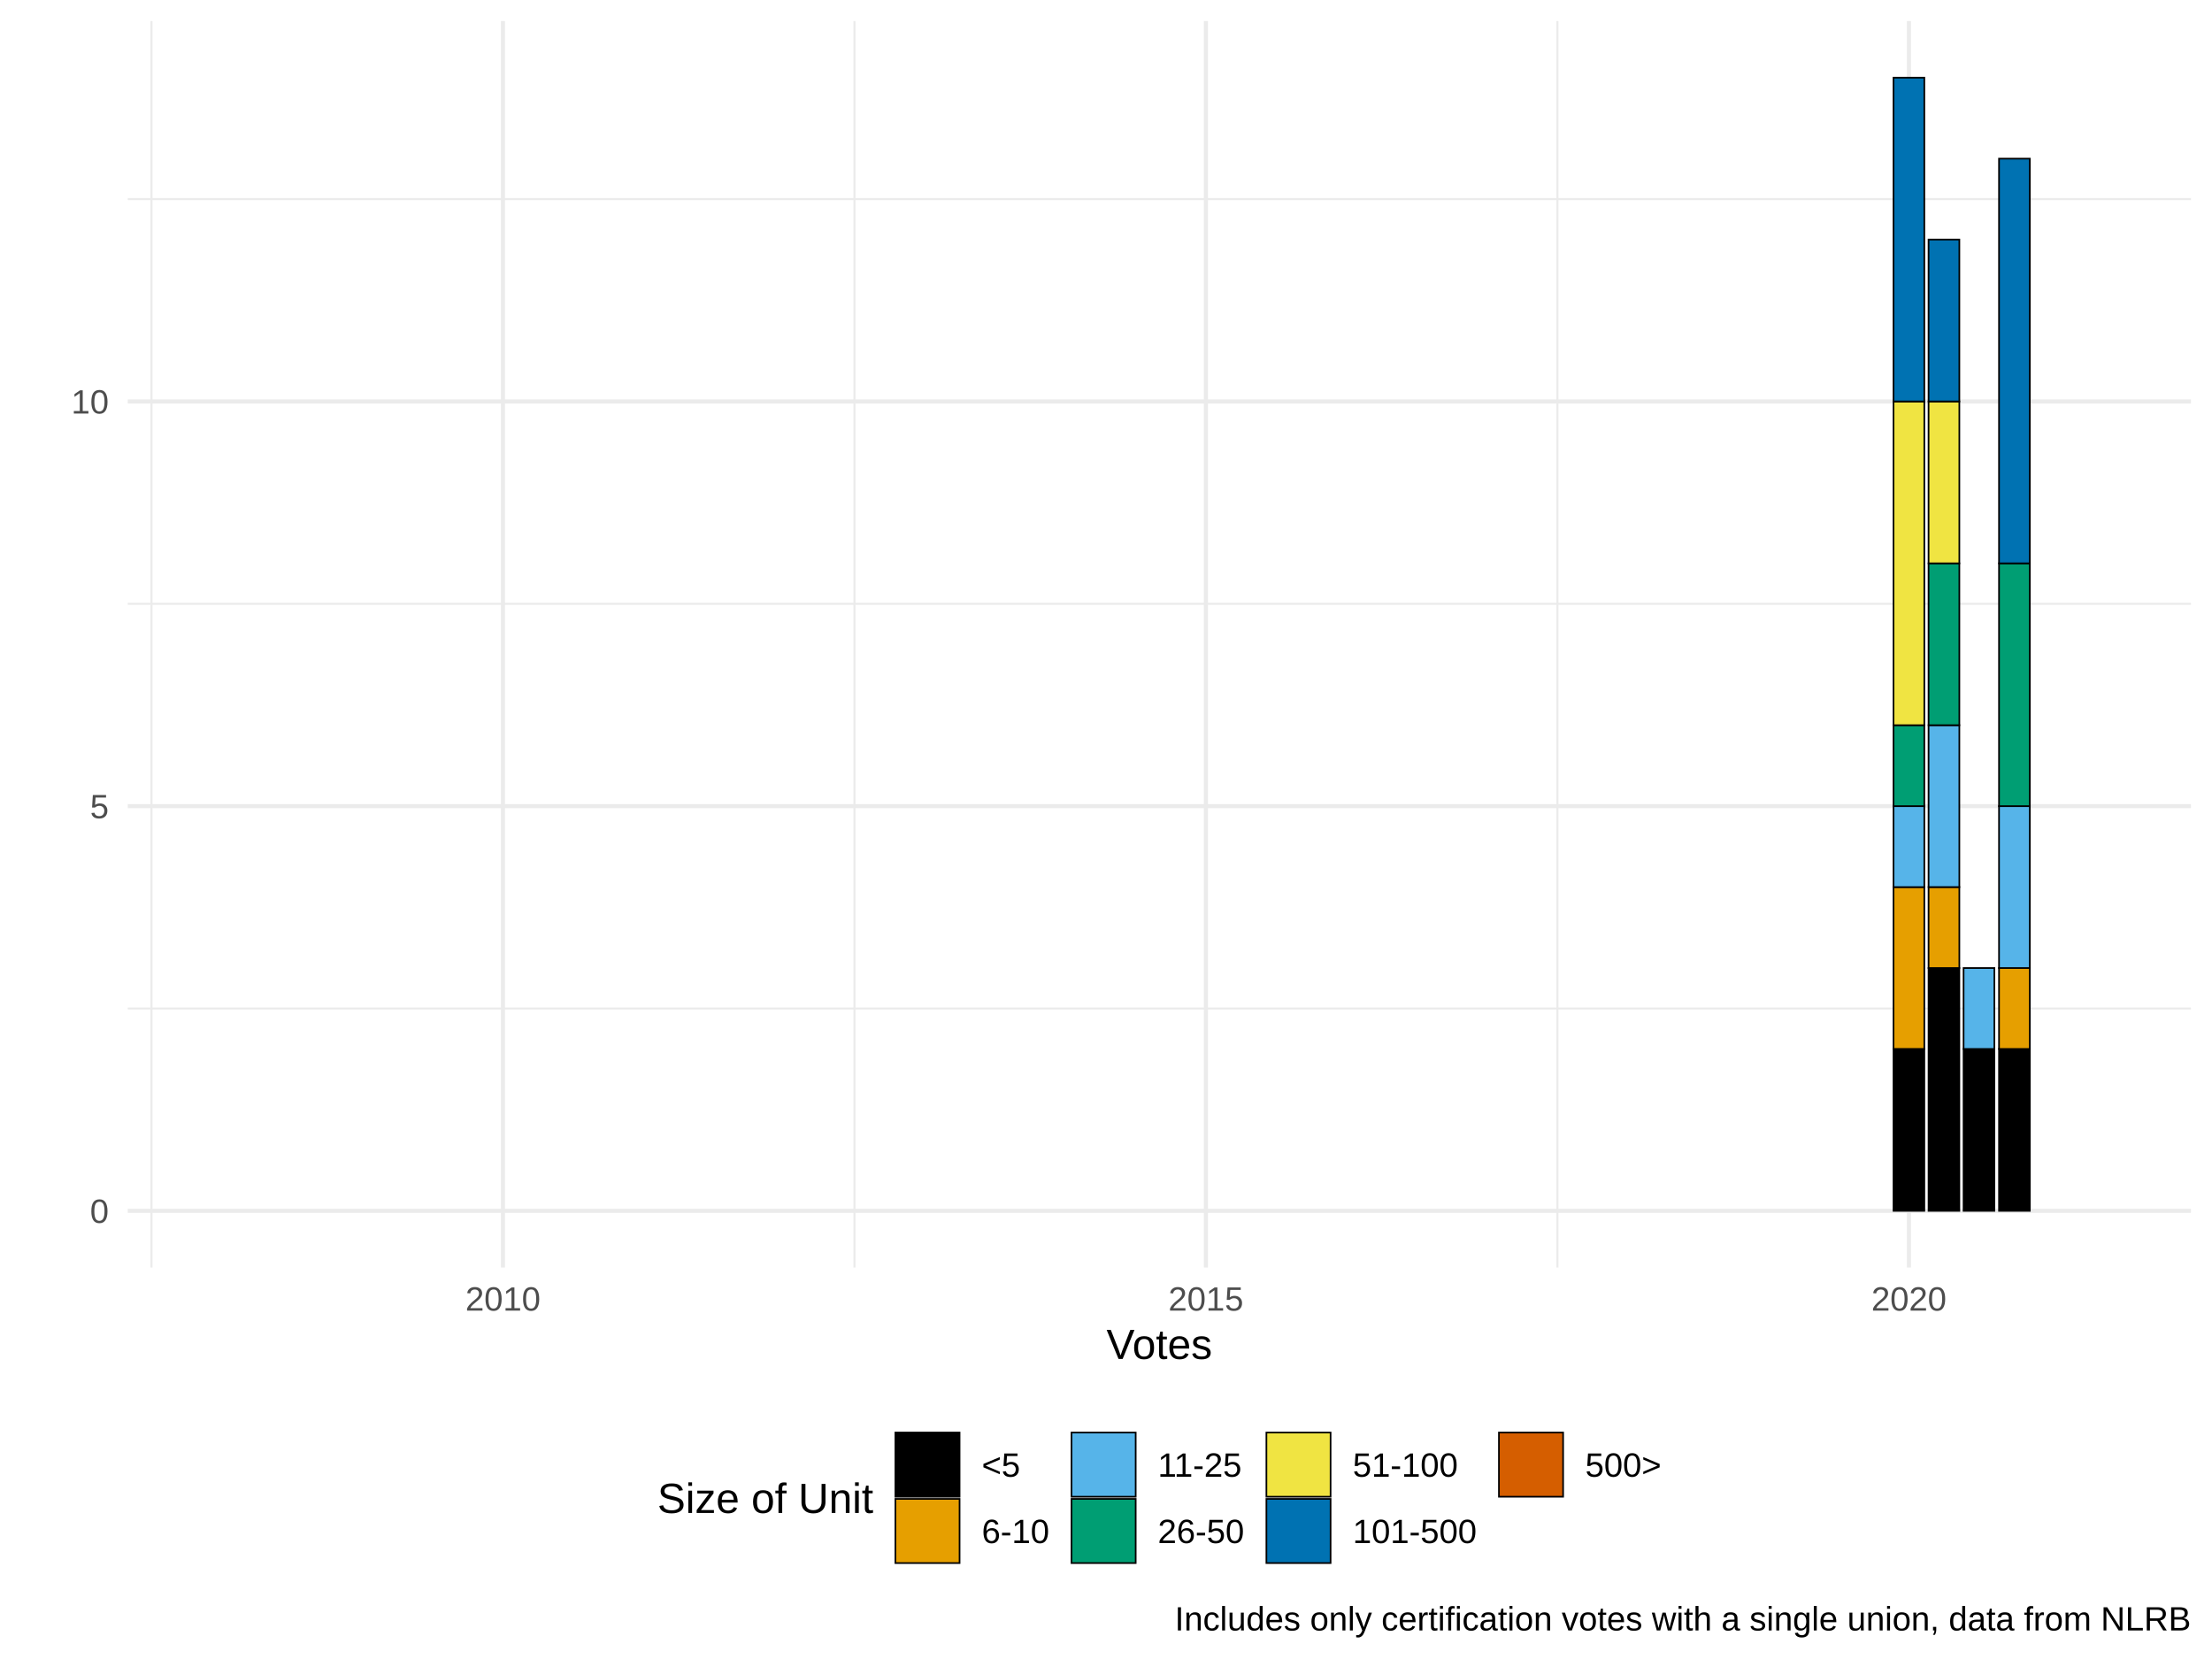
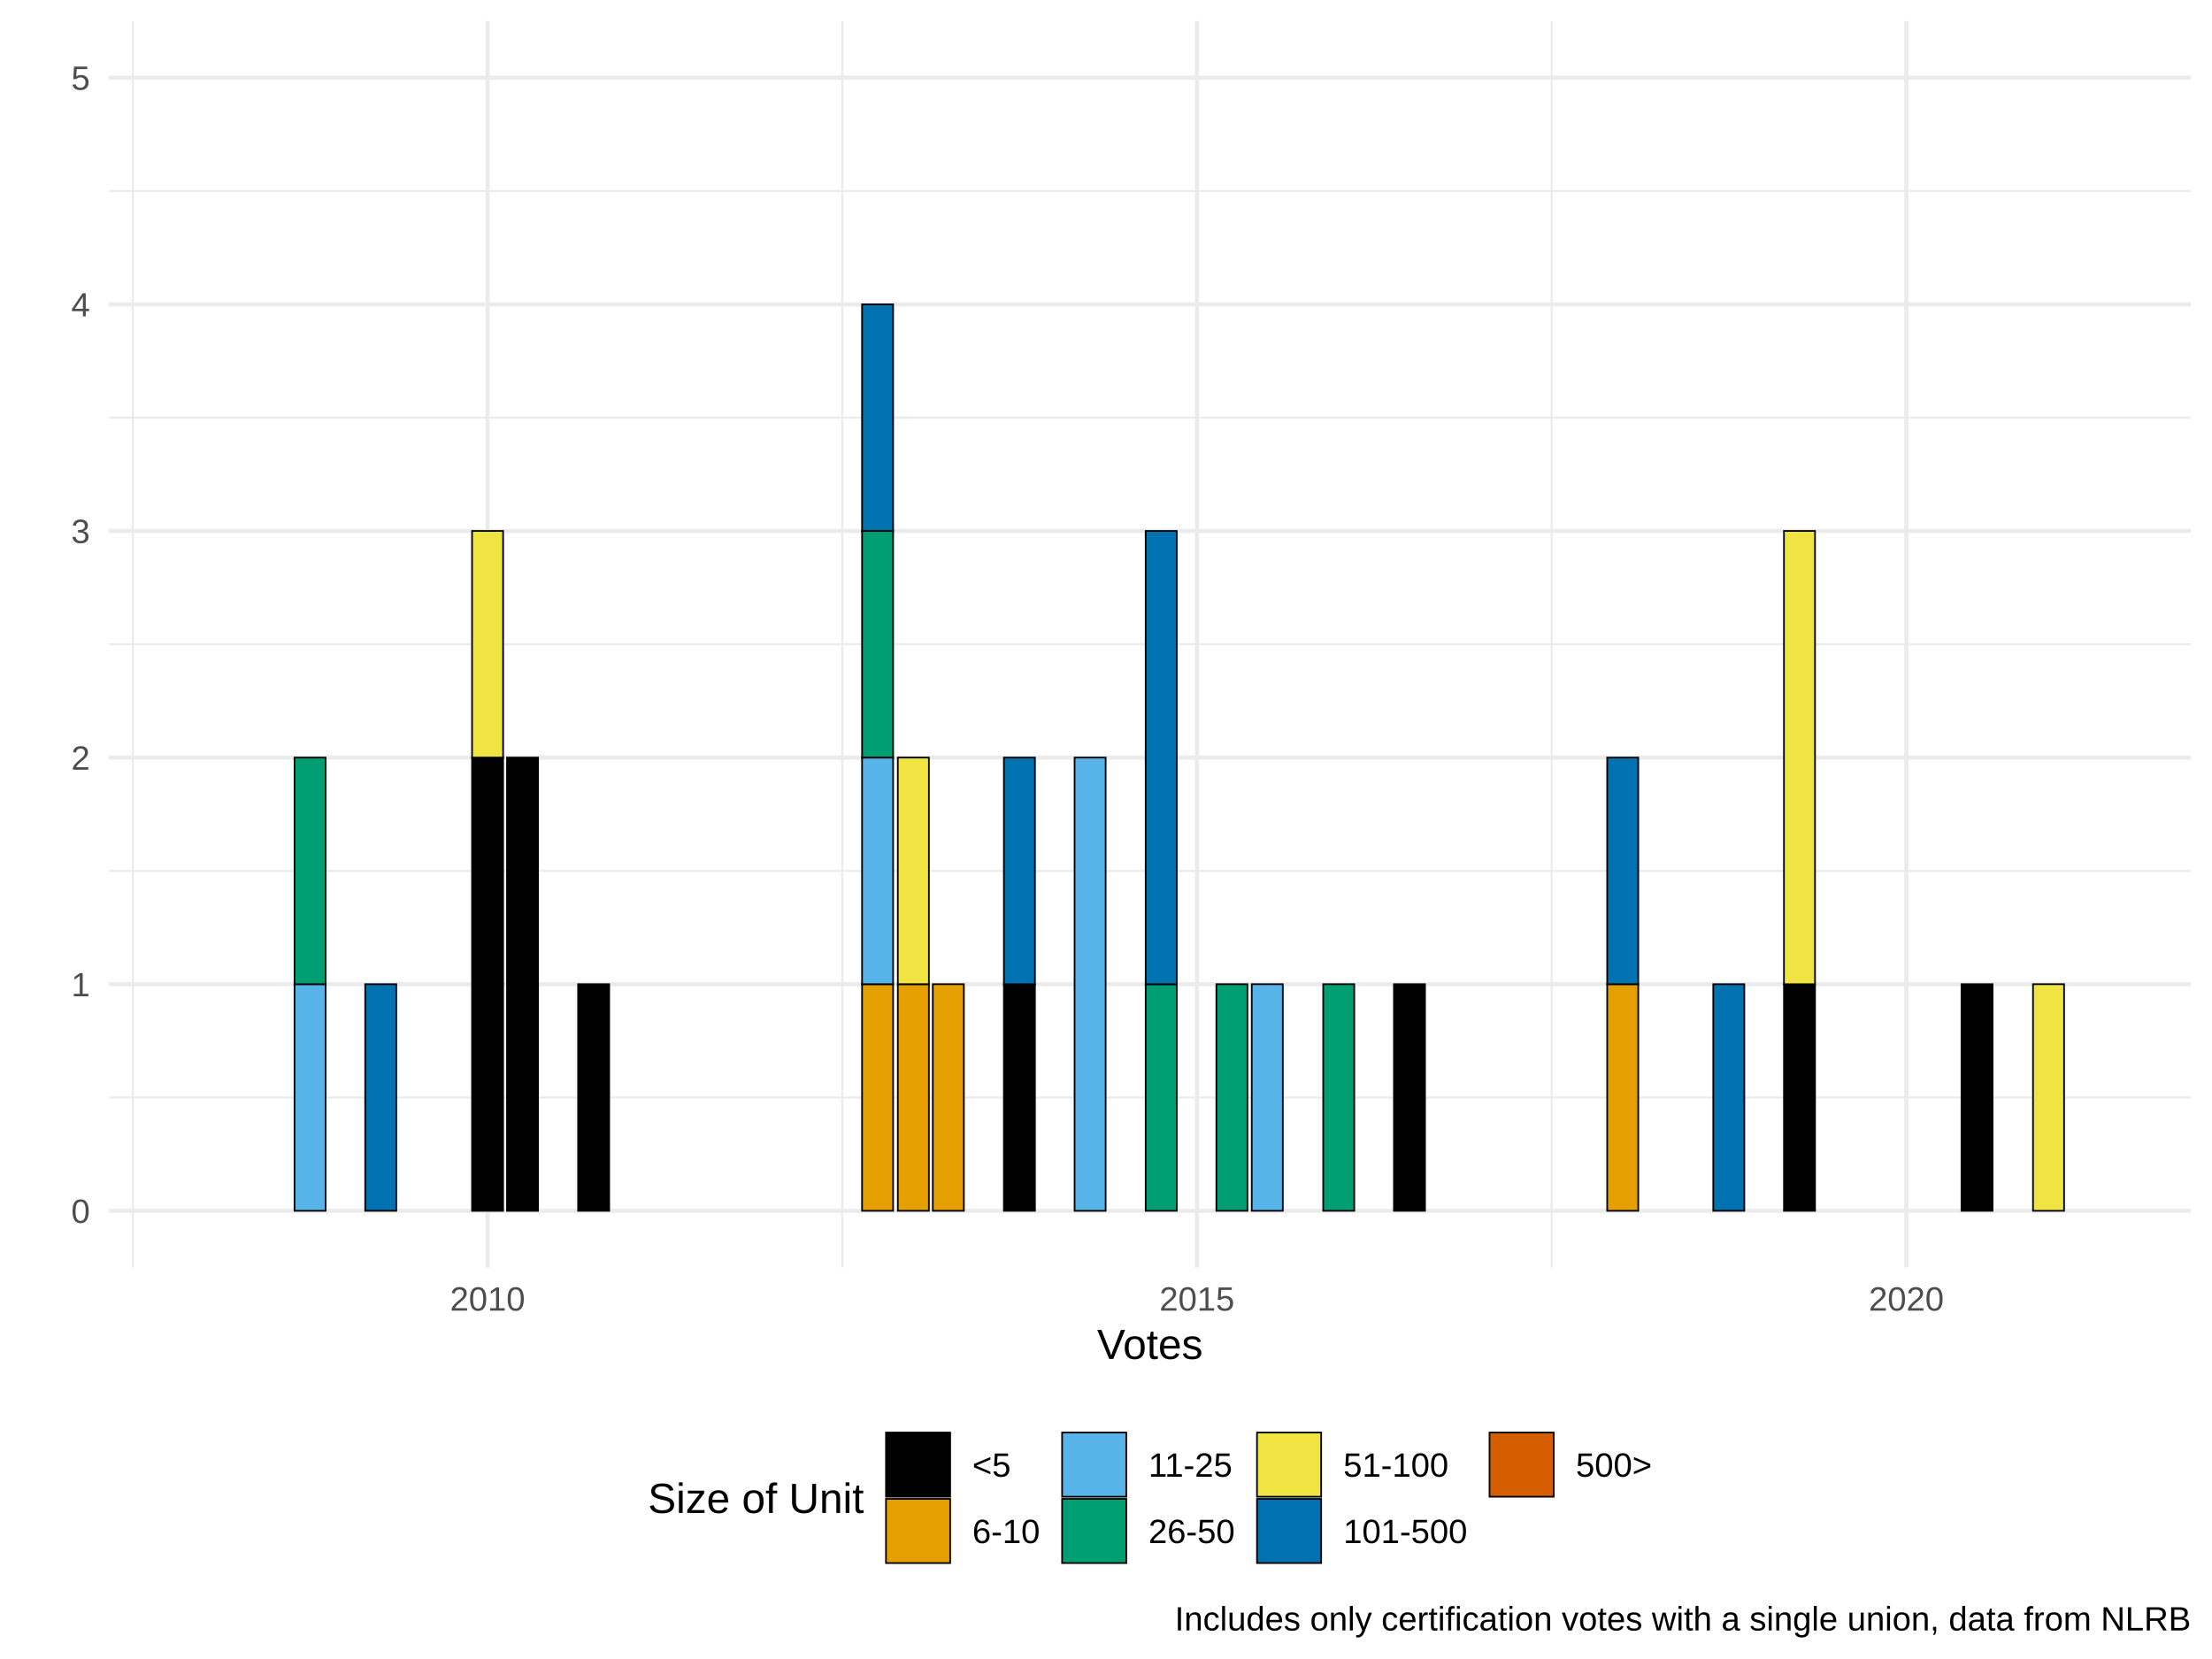
<svg xmlns="http://www.w3.org/2000/svg" class="svglite" width="576.00pt" height="432.00pt" viewBox="0 0 576.00 432.00">
  <defs>
    <style type="text/css">
    .svglite line, .svglite polyline, .svglite polygon, .svglite path, .svglite rect, .svglite circle {
      fill: none;
      stroke: #000000;
      stroke-linecap: round;
      stroke-linejoin: round;
      stroke-miterlimit: 10.00;
    }
  </style>
  </defs>
  <rect width="100%" height="100%" style="stroke: none; fill: #FFFFFF;" />
  <defs>
    <clipPath id="cpMC4wMHw1NzYuMDB8MC4wMHw0MzIuMDA=">
      <rect x="0.00" y="0.00" width="576.00" height="432.00" />
    </clipPath>
  </defs>
  <g clip-path="url(#cpMC4wMHw1NzYuMDB8MC4wMHw0MzIuMDA=)">
</g>
  <defs>
-     <clipPath id="cpMzMuMjd8NTcwLjUyfDUuNDh8MzMwLjA1">
-       <rect x="33.27" y="5.48" width="537.25" height="324.57" />
+     <clipPath id="cpMjguMzd8NTcwLjUyfDUuNDh8MzMwLjA1">
+       <rect x="28.37" y="5.48" width="542.15" height="324.57" />
    </clipPath>
  </defs>
-   <g clip-path="url(#cpMzMuMjd8NTcwLjUyfDUuNDh8MzMwLjA1)">
-     <polyline points="33.27,262.61 570.52,262.61 " style="stroke-width: 0.53; stroke: #EBEBEB; stroke-linecap: butt;" />
-     <polyline points="33.27,157.23 570.52,157.23 " style="stroke-width: 0.53; stroke: #EBEBEB; stroke-linecap: butt;" />
-     <polyline points="33.27,51.85 570.52,51.85 " style="stroke-width: 0.53; stroke: #EBEBEB; stroke-linecap: butt;" />
-     <polyline points="39.44,330.05 39.44,5.48 " style="stroke-width: 0.53; stroke: #EBEBEB; stroke-linecap: butt;" />
-     <polyline points="222.50,330.05 222.50,5.48 " style="stroke-width: 0.53; stroke: #EBEBEB; stroke-linecap: butt;" />
-     <polyline points="405.55,330.05 405.55,5.48 " style="stroke-width: 0.53; stroke: #EBEBEB; stroke-linecap: butt;" />
-     <polyline points="33.27,315.30 570.52,315.30 " style="stroke-width: 1.07; stroke: #EBEBEB; stroke-linecap: butt;" />
-     <polyline points="33.27,209.92 570.52,209.92 " style="stroke-width: 1.07; stroke: #EBEBEB; stroke-linecap: butt;" />
-     <polyline points="33.27,104.54 570.52,104.54 " style="stroke-width: 1.07; stroke: #EBEBEB; stroke-linecap: butt;" />
-     <polyline points="130.97,330.05 130.97,5.48 " style="stroke-width: 1.07; stroke: #EBEBEB; stroke-linecap: butt;" />
-     <polyline points="314.02,330.05 314.02,5.48 " style="stroke-width: 1.07; stroke: #EBEBEB; stroke-linecap: butt;" />
-     <polyline points="497.08,330.05 497.08,5.48 " style="stroke-width: 1.07; stroke: #EBEBEB; stroke-linecap: butt;" />
-     <rect x="493.07" y="273.15" width="8.02" height="42.15" style="stroke-width: 0.43; stroke-linecap: square; stroke-linejoin: miter; fill: #000000;" />
-     <rect x="502.19" y="252.07" width="8.02" height="63.23" style="stroke-width: 0.43; stroke-linecap: square; stroke-linejoin: miter; fill: #000000;" />
-     <rect x="511.31" y="273.15" width="8.02" height="42.15" style="stroke-width: 0.43; stroke-linecap: square; stroke-linejoin: miter; fill: #000000;" />
-     <rect x="520.54" y="273.15" width="8.02" height="42.15" style="stroke-width: 0.43; stroke-linecap: square; stroke-linejoin: miter; fill: #000000;" />
-     <rect x="493.07" y="230.99" width="8.02" height="42.15" style="stroke-width: 0.43; stroke-linecap: square; stroke-linejoin: miter; fill: #E69F00;" />
-     <rect x="502.19" y="230.99" width="8.02" height="21.08" style="stroke-width: 0.43; stroke-linecap: square; stroke-linejoin: miter; fill: #E69F00;" />
-     <rect x="520.54" y="252.07" width="8.02" height="21.08" style="stroke-width: 0.43; stroke-linecap: square; stroke-linejoin: miter; fill: #E69F00;" />
-     <rect x="493.07" y="209.92" width="8.02" height="21.08" style="stroke-width: 0.43; stroke-linecap: square; stroke-linejoin: miter; fill: #56B4E9;" />
-     <rect x="502.19" y="188.84" width="8.02" height="42.15" style="stroke-width: 0.43; stroke-linecap: square; stroke-linejoin: miter; fill: #56B4E9;" />
-     <rect x="511.31" y="252.07" width="8.02" height="21.08" style="stroke-width: 0.43; stroke-linecap: square; stroke-linejoin: miter; fill: #56B4E9;" />
-     <rect x="520.54" y="209.92" width="8.02" height="42.15" style="stroke-width: 0.43; stroke-linecap: square; stroke-linejoin: miter; fill: #56B4E9;" />
-     <rect x="493.07" y="188.84" width="8.02" height="21.08" style="stroke-width: 0.43; stroke-linecap: square; stroke-linejoin: miter; fill: #009E73;" />
-     <rect x="502.19" y="146.69" width="8.02" height="42.15" style="stroke-width: 0.43; stroke-linecap: square; stroke-linejoin: miter; fill: #009E73;" />
-     <rect x="520.54" y="146.69" width="8.02" height="63.23" style="stroke-width: 0.43; stroke-linecap: square; stroke-linejoin: miter; fill: #009E73;" />
-     <rect x="493.07" y="104.54" width="8.02" height="84.30" style="stroke-width: 0.43; stroke-linecap: square; stroke-linejoin: miter; fill: #F0E442;" />
-     <rect x="502.19" y="104.54" width="8.02" height="42.15" style="stroke-width: 0.43; stroke-linecap: square; stroke-linejoin: miter; fill: #F0E442;" />
-     <rect x="493.07" y="20.23" width="8.02" height="84.30" style="stroke-width: 0.43; stroke-linecap: square; stroke-linejoin: miter; fill: #0072B2;" />
-     <rect x="502.19" y="62.38" width="8.02" height="42.15" style="stroke-width: 0.43; stroke-linecap: square; stroke-linejoin: miter; fill: #0072B2;" />
-     <rect x="520.54" y="41.31" width="8.02" height="105.38" style="stroke-width: 0.43; stroke-linecap: square; stroke-linejoin: miter; fill: #0072B2;" />
+   <g clip-path="url(#cpMjguMzd8NTcwLjUyfDUuNDh8MzMwLjA1)">
+     <polyline points="28.37,285.79 570.52,285.79 " style="stroke-width: 0.53; stroke: #EBEBEB; stroke-linecap: butt;" />
+     <polyline points="28.37,226.78 570.52,226.78 " style="stroke-width: 0.53; stroke: #EBEBEB; stroke-linecap: butt;" />
+     <polyline points="28.37,167.76 570.52,167.76 " style="stroke-width: 0.53; stroke: #EBEBEB; stroke-linecap: butt;" />
+     <polyline points="28.37,108.75 570.52,108.75 " style="stroke-width: 0.53; stroke: #EBEBEB; stroke-linecap: butt;" />
+     <polyline points="28.37,49.74 570.52,49.74 " style="stroke-width: 0.53; stroke: #EBEBEB; stroke-linecap: butt;" />
+     <polyline points="34.60,330.05 34.60,5.48 " style="stroke-width: 0.53; stroke: #EBEBEB; stroke-linecap: butt;" />
+     <polyline points="219.33,330.05 219.33,5.48 " style="stroke-width: 0.53; stroke: #EBEBEB; stroke-linecap: butt;" />
+     <polyline points="404.05,330.05 404.05,5.48 " style="stroke-width: 0.53; stroke: #EBEBEB; stroke-linecap: butt;" />
+     <polyline points="28.37,315.30 570.52,315.30 " style="stroke-width: 1.07; stroke: #EBEBEB; stroke-linecap: butt;" />
+     <polyline points="28.37,256.28 570.52,256.28 " style="stroke-width: 1.07; stroke: #EBEBEB; stroke-linecap: butt;" />
+     <polyline points="28.37,197.27 570.52,197.27 " style="stroke-width: 1.07; stroke: #EBEBEB; stroke-linecap: butt;" />
+     <polyline points="28.37,138.26 570.52,138.26 " style="stroke-width: 1.07; stroke: #EBEBEB; stroke-linecap: butt;" />
+     <polyline points="28.37,79.25 570.52,79.25 " style="stroke-width: 1.07; stroke: #EBEBEB; stroke-linecap: butt;" />
+     <polyline points="28.37,20.23 570.52,20.23 " style="stroke-width: 1.07; stroke: #EBEBEB; stroke-linecap: butt;" />
+     <polyline points="126.96,330.05 126.96,5.48 " style="stroke-width: 1.07; stroke: #EBEBEB; stroke-linecap: butt;" />
+     <polyline points="311.69,330.05 311.69,5.48 " style="stroke-width: 1.07; stroke: #EBEBEB; stroke-linecap: butt;" />
+     <polyline points="496.41,330.05 496.41,5.48 " style="stroke-width: 1.07; stroke: #EBEBEB; stroke-linecap: butt;" />
+     <rect x="122.92" y="197.27" width="8.09" height="118.03" style="stroke-width: 0.43; stroke-linecap: square; stroke-linejoin: miter; fill: #000000;" />
+     <rect x="132.02" y="197.27" width="8.09" height="118.03" style="stroke-width: 0.43; stroke-linecap: square; stroke-linejoin: miter; fill: #000000;" />
+     <rect x="150.54" y="256.28" width="8.09" height="59.01" style="stroke-width: 0.43; stroke-linecap: square; stroke-linejoin: miter; fill: #000000;" />
+     <rect x="261.41" y="256.28" width="8.09" height="59.01" style="stroke-width: 0.43; stroke-linecap: square; stroke-linejoin: miter; fill: #000000;" />
+     <rect x="362.98" y="256.28" width="8.09" height="59.01" style="stroke-width: 0.43; stroke-linecap: square; stroke-linejoin: miter; fill: #000000;" />
+     <rect x="464.54" y="256.28" width="8.09" height="59.01" style="stroke-width: 0.43; stroke-linecap: square; stroke-linejoin: miter; fill: #000000;" />
+     <rect x="510.77" y="256.28" width="8.09" height="59.01" style="stroke-width: 0.43; stroke-linecap: square; stroke-linejoin: miter; fill: #000000;" />
+     <rect x="224.48" y="256.28" width="8.09" height="59.01" style="stroke-width: 0.43; stroke-linecap: square; stroke-linejoin: miter; fill: #E69F00;" />
+     <rect x="233.79" y="256.28" width="8.09" height="59.01" style="stroke-width: 0.43; stroke-linecap: square; stroke-linejoin: miter; fill: #E69F00;" />
+     <rect x="242.90" y="256.28" width="8.09" height="59.01" style="stroke-width: 0.43; stroke-linecap: square; stroke-linejoin: miter; fill: #E69F00;" />
+     <rect x="418.51" y="256.28" width="8.09" height="59.01" style="stroke-width: 0.43; stroke-linecap: square; stroke-linejoin: miter; fill: #E69F00;" />
+     <rect x="76.69" y="256.28" width="8.09" height="59.01" style="stroke-width: 0.43; stroke-linecap: square; stroke-linejoin: miter; fill: #56B4E9;" />
+     <rect x="224.48" y="197.27" width="8.09" height="59.01" style="stroke-width: 0.43; stroke-linecap: square; stroke-linejoin: miter; fill: #56B4E9;" />
+     <rect x="279.82" y="197.27" width="8.09" height="118.03" style="stroke-width: 0.43; stroke-linecap: square; stroke-linejoin: miter; fill: #56B4E9;" />
+     <rect x="325.95" y="256.28" width="8.09" height="59.01" style="stroke-width: 0.43; stroke-linecap: square; stroke-linejoin: miter; fill: #56B4E9;" />
+     <rect x="76.69" y="197.27" width="8.09" height="59.01" style="stroke-width: 0.43; stroke-linecap: square; stroke-linejoin: miter; fill: #009E73;" />
+     <rect x="224.48" y="138.26" width="8.09" height="59.01" style="stroke-width: 0.43; stroke-linecap: square; stroke-linejoin: miter; fill: #009E73;" />
+     <rect x="298.33" y="256.28" width="8.09" height="59.01" style="stroke-width: 0.43; stroke-linecap: square; stroke-linejoin: miter; fill: #009E73;" />
+     <rect x="316.74" y="256.28" width="8.09" height="59.01" style="stroke-width: 0.43; stroke-linecap: square; stroke-linejoin: miter; fill: #009E73;" />
+     <rect x="344.56" y="256.28" width="8.09" height="59.01" style="stroke-width: 0.43; stroke-linecap: square; stroke-linejoin: miter; fill: #009E73;" />
+     <rect x="122.92" y="138.26" width="8.09" height="59.01" style="stroke-width: 0.43; stroke-linecap: square; stroke-linejoin: miter; fill: #F0E442;" />
+     <rect x="233.79" y="197.27" width="8.09" height="59.01" style="stroke-width: 0.43; stroke-linecap: square; stroke-linejoin: miter; fill: #F0E442;" />
+     <rect x="464.54" y="138.26" width="8.09" height="118.03" style="stroke-width: 0.43; stroke-linecap: square; stroke-linejoin: miter; fill: #F0E442;" />
+     <rect x="529.39" y="256.28" width="8.09" height="59.01" style="stroke-width: 0.43; stroke-linecap: square; stroke-linejoin: miter; fill: #F0E442;" />
+     <rect x="95.10" y="256.28" width="8.09" height="59.01" style="stroke-width: 0.43; stroke-linecap: square; stroke-linejoin: miter; fill: #0072B2;" />
+     <rect x="224.48" y="79.25" width="8.09" height="59.01" style="stroke-width: 0.43; stroke-linecap: square; stroke-linejoin: miter; fill: #0072B2;" />
+     <rect x="261.41" y="197.27" width="8.09" height="59.01" style="stroke-width: 0.43; stroke-linecap: square; stroke-linejoin: miter; fill: #0072B2;" />
+     <rect x="298.33" y="138.26" width="8.09" height="118.03" style="stroke-width: 0.43; stroke-linecap: square; stroke-linejoin: miter; fill: #0072B2;" />
+     <rect x="418.51" y="197.27" width="8.09" height="59.01" style="stroke-width: 0.43; stroke-linecap: square; stroke-linejoin: miter; fill: #0072B2;" />
+     <rect x="446.13" y="256.28" width="8.09" height="59.01" style="stroke-width: 0.43; stroke-linecap: square; stroke-linejoin: miter; fill: #0072B2;" />
  </g>
  <g clip-path="url(#cpMC4wMHw1NzYuMDB8MC4wMHw0MzIuMDA=)">
-     <text x="28.34" y="318.45" text-anchor="end" style="font-size: 8.80px; fill: #4D4D4D; font-family: Arial;" textLength="4.90px" lengthAdjust="spacingAndGlyphs">0</text>
-     <text x="28.34" y="213.07" text-anchor="end" style="font-size: 8.80px; fill: #4D4D4D; font-family: Arial;" textLength="4.90px" lengthAdjust="spacingAndGlyphs">5</text>
-     <text x="28.34" y="107.69" text-anchor="end" style="font-size: 8.80px; fill: #4D4D4D; font-family: Arial;" textLength="9.79px" lengthAdjust="spacingAndGlyphs">10</text>
-     <text x="130.97" y="341.29" text-anchor="middle" style="font-size: 8.80px; fill: #4D4D4D; font-family: Arial;" textLength="19.58px" lengthAdjust="spacingAndGlyphs">2010</text>
-     <text x="314.02" y="341.29" text-anchor="middle" style="font-size: 8.80px; fill: #4D4D4D; font-family: Arial;" textLength="19.58px" lengthAdjust="spacingAndGlyphs">2015</text>
-     <text x="497.08" y="341.29" text-anchor="middle" style="font-size: 8.80px; fill: #4D4D4D; font-family: Arial;" textLength="19.58px" lengthAdjust="spacingAndGlyphs">2020</text>
-     <text x="301.89" y="353.87" text-anchor="middle" style="font-size: 11.00px; font-family: Arial;" textLength="28.13px" lengthAdjust="spacingAndGlyphs">Votes</text>
-     <text x="171.17" y="393.97" style="font-size: 11.00px; font-family: Arial;" textLength="56.23px" lengthAdjust="spacingAndGlyphs">Size of Unit</text>
-     <rect x="233.16" y="373.03" width="16.71" height="16.71" style="stroke-width: 0.43; stroke-linecap: square; stroke-linejoin: miter; fill: #000000;" />
-     <rect x="233.16" y="390.31" width="16.71" height="16.71" style="stroke-width: 0.43; stroke-linecap: square; stroke-linejoin: miter; fill: #E69F00;" />
-     <rect x="279.02" y="373.03" width="16.71" height="16.71" style="stroke-width: 0.43; stroke-linecap: square; stroke-linejoin: miter; fill: #56B4E9;" />
-     <rect x="279.02" y="390.31" width="16.71" height="16.71" style="stroke-width: 0.43; stroke-linecap: square; stroke-linejoin: miter; fill: #009E73;" />
-     <rect x="329.77" y="373.03" width="16.71" height="16.71" style="stroke-width: 0.43; stroke-linecap: square; stroke-linejoin: miter; fill: #F0E442;" />
-     <rect x="329.77" y="390.31" width="16.71" height="16.71" style="stroke-width: 0.43; stroke-linecap: square; stroke-linejoin: miter; fill: #0072B2;" />
-     <rect x="390.32" y="373.03" width="16.71" height="16.71" style="stroke-width: 0.43; stroke-linecap: square; stroke-linejoin: miter; fill: #D55E00;" />
-     <text x="255.64" y="384.54" style="font-size: 8.80px; font-family: Arial;" textLength="10.04px" lengthAdjust="spacingAndGlyphs">&lt;5</text>
-     <text x="255.64" y="401.82" style="font-size: 8.80px; font-family: Arial;" textLength="17.62px" lengthAdjust="spacingAndGlyphs">6-10</text>
-     <text x="301.49" y="384.54" style="font-size: 8.80px; font-family: Arial;" textLength="22.51px" lengthAdjust="spacingAndGlyphs">11-25</text>
-     <text x="301.49" y="401.82" style="font-size: 8.80px; font-family: Arial;" textLength="22.51px" lengthAdjust="spacingAndGlyphs">26-50</text>
-     <text x="352.25" y="384.54" style="font-size: 8.80px; font-family: Arial;" textLength="27.41px" lengthAdjust="spacingAndGlyphs">51-100</text>
-     <text x="352.25" y="401.82" style="font-size: 8.80px; font-family: Arial;" textLength="32.31px" lengthAdjust="spacingAndGlyphs">101-500</text>
-     <text x="412.79" y="384.54" style="font-size: 8.80px; font-family: Arial;" textLength="19.83px" lengthAdjust="spacingAndGlyphs">500&gt;</text>
+     <text x="23.44" y="318.45" text-anchor="end" style="font-size: 8.80px; fill: #4D4D4D; font-family: Arial;" textLength="4.90px" lengthAdjust="spacingAndGlyphs">0</text>
+     <text x="23.44" y="259.44" text-anchor="end" style="font-size: 8.80px; fill: #4D4D4D; font-family: Arial;" textLength="4.90px" lengthAdjust="spacingAndGlyphs">1</text>
+     <text x="23.44" y="200.43" text-anchor="end" style="font-size: 8.80px; fill: #4D4D4D; font-family: Arial;" textLength="4.90px" lengthAdjust="spacingAndGlyphs">2</text>
+     <text x="23.44" y="141.41" text-anchor="end" style="font-size: 8.80px; fill: #4D4D4D; font-family: Arial;" textLength="4.90px" lengthAdjust="spacingAndGlyphs">3</text>
+     <text x="23.44" y="82.40" text-anchor="end" style="font-size: 8.80px; fill: #4D4D4D; font-family: Arial;" textLength="4.90px" lengthAdjust="spacingAndGlyphs">4</text>
+     <text x="23.44" y="23.39" text-anchor="end" style="font-size: 8.80px; fill: #4D4D4D; font-family: Arial;" textLength="4.90px" lengthAdjust="spacingAndGlyphs">5</text>
+     <text x="126.96" y="341.29" text-anchor="middle" style="font-size: 8.80px; fill: #4D4D4D; font-family: Arial;" textLength="19.58px" lengthAdjust="spacingAndGlyphs">2010</text>
+     <text x="311.69" y="341.29" text-anchor="middle" style="font-size: 8.80px; fill: #4D4D4D; font-family: Arial;" textLength="19.58px" lengthAdjust="spacingAndGlyphs">2015</text>
+     <text x="496.41" y="341.29" text-anchor="middle" style="font-size: 8.80px; fill: #4D4D4D; font-family: Arial;" textLength="19.58px" lengthAdjust="spacingAndGlyphs">2020</text>
+     <text x="299.45" y="353.87" text-anchor="middle" style="font-size: 11.00px; font-family: Arial;" textLength="28.13px" lengthAdjust="spacingAndGlyphs">Votes</text>
+     <text x="168.72" y="393.97" style="font-size: 11.00px; font-family: Arial;" textLength="56.23px" lengthAdjust="spacingAndGlyphs">Size of Unit</text>
+     <rect x="230.71" y="373.03" width="16.71" height="16.71" style="stroke-width: 0.43; stroke-linecap: square; stroke-linejoin: miter; fill: #000000;" />
+     <rect x="230.71" y="390.31" width="16.71" height="16.71" style="stroke-width: 0.43; stroke-linecap: square; stroke-linejoin: miter; fill: #E69F00;" />
+     <rect x="276.57" y="373.03" width="16.71" height="16.71" style="stroke-width: 0.43; stroke-linecap: square; stroke-linejoin: miter; fill: #56B4E9;" />
+     <rect x="276.57" y="390.31" width="16.71" height="16.71" style="stroke-width: 0.43; stroke-linecap: square; stroke-linejoin: miter; fill: #009E73;" />
+     <rect x="327.32" y="373.03" width="16.71" height="16.71" style="stroke-width: 0.43; stroke-linecap: square; stroke-linejoin: miter; fill: #F0E442;" />
+     <rect x="327.32" y="390.31" width="16.71" height="16.71" style="stroke-width: 0.43; stroke-linecap: square; stroke-linejoin: miter; fill: #0072B2;" />
+     <rect x="387.87" y="373.03" width="16.71" height="16.71" style="stroke-width: 0.43; stroke-linecap: square; stroke-linejoin: miter; fill: #D55E00;" />
+     <text x="253.19" y="384.54" style="font-size: 8.80px; font-family: Arial;" textLength="10.04px" lengthAdjust="spacingAndGlyphs">&lt;5</text>
+     <text x="253.19" y="401.82" style="font-size: 8.80px; font-family: Arial;" textLength="17.62px" lengthAdjust="spacingAndGlyphs">6-10</text>
+     <text x="299.05" y="384.54" style="font-size: 8.80px; font-family: Arial;" textLength="22.51px" lengthAdjust="spacingAndGlyphs">11-25</text>
+     <text x="299.05" y="401.82" style="font-size: 8.80px; font-family: Arial;" textLength="22.51px" lengthAdjust="spacingAndGlyphs">26-50</text>
+     <text x="349.80" y="384.54" style="font-size: 8.80px; font-family: Arial;" textLength="27.41px" lengthAdjust="spacingAndGlyphs">51-100</text>
+     <text x="349.80" y="401.82" style="font-size: 8.80px; font-family: Arial;" textLength="32.31px" lengthAdjust="spacingAndGlyphs">101-500</text>
+     <text x="410.35" y="384.54" style="font-size: 8.80px; font-family: Arial;" textLength="19.83px" lengthAdjust="spacingAndGlyphs">500&gt;</text>
    <text x="570.52" y="424.57" text-anchor="end" style="font-size: 8.80px; font-family: Arial;" textLength="264.54px" lengthAdjust="spacingAndGlyphs">Includes only certification votes with a single union, data from NLRB</text>
  </g>
</svg>
